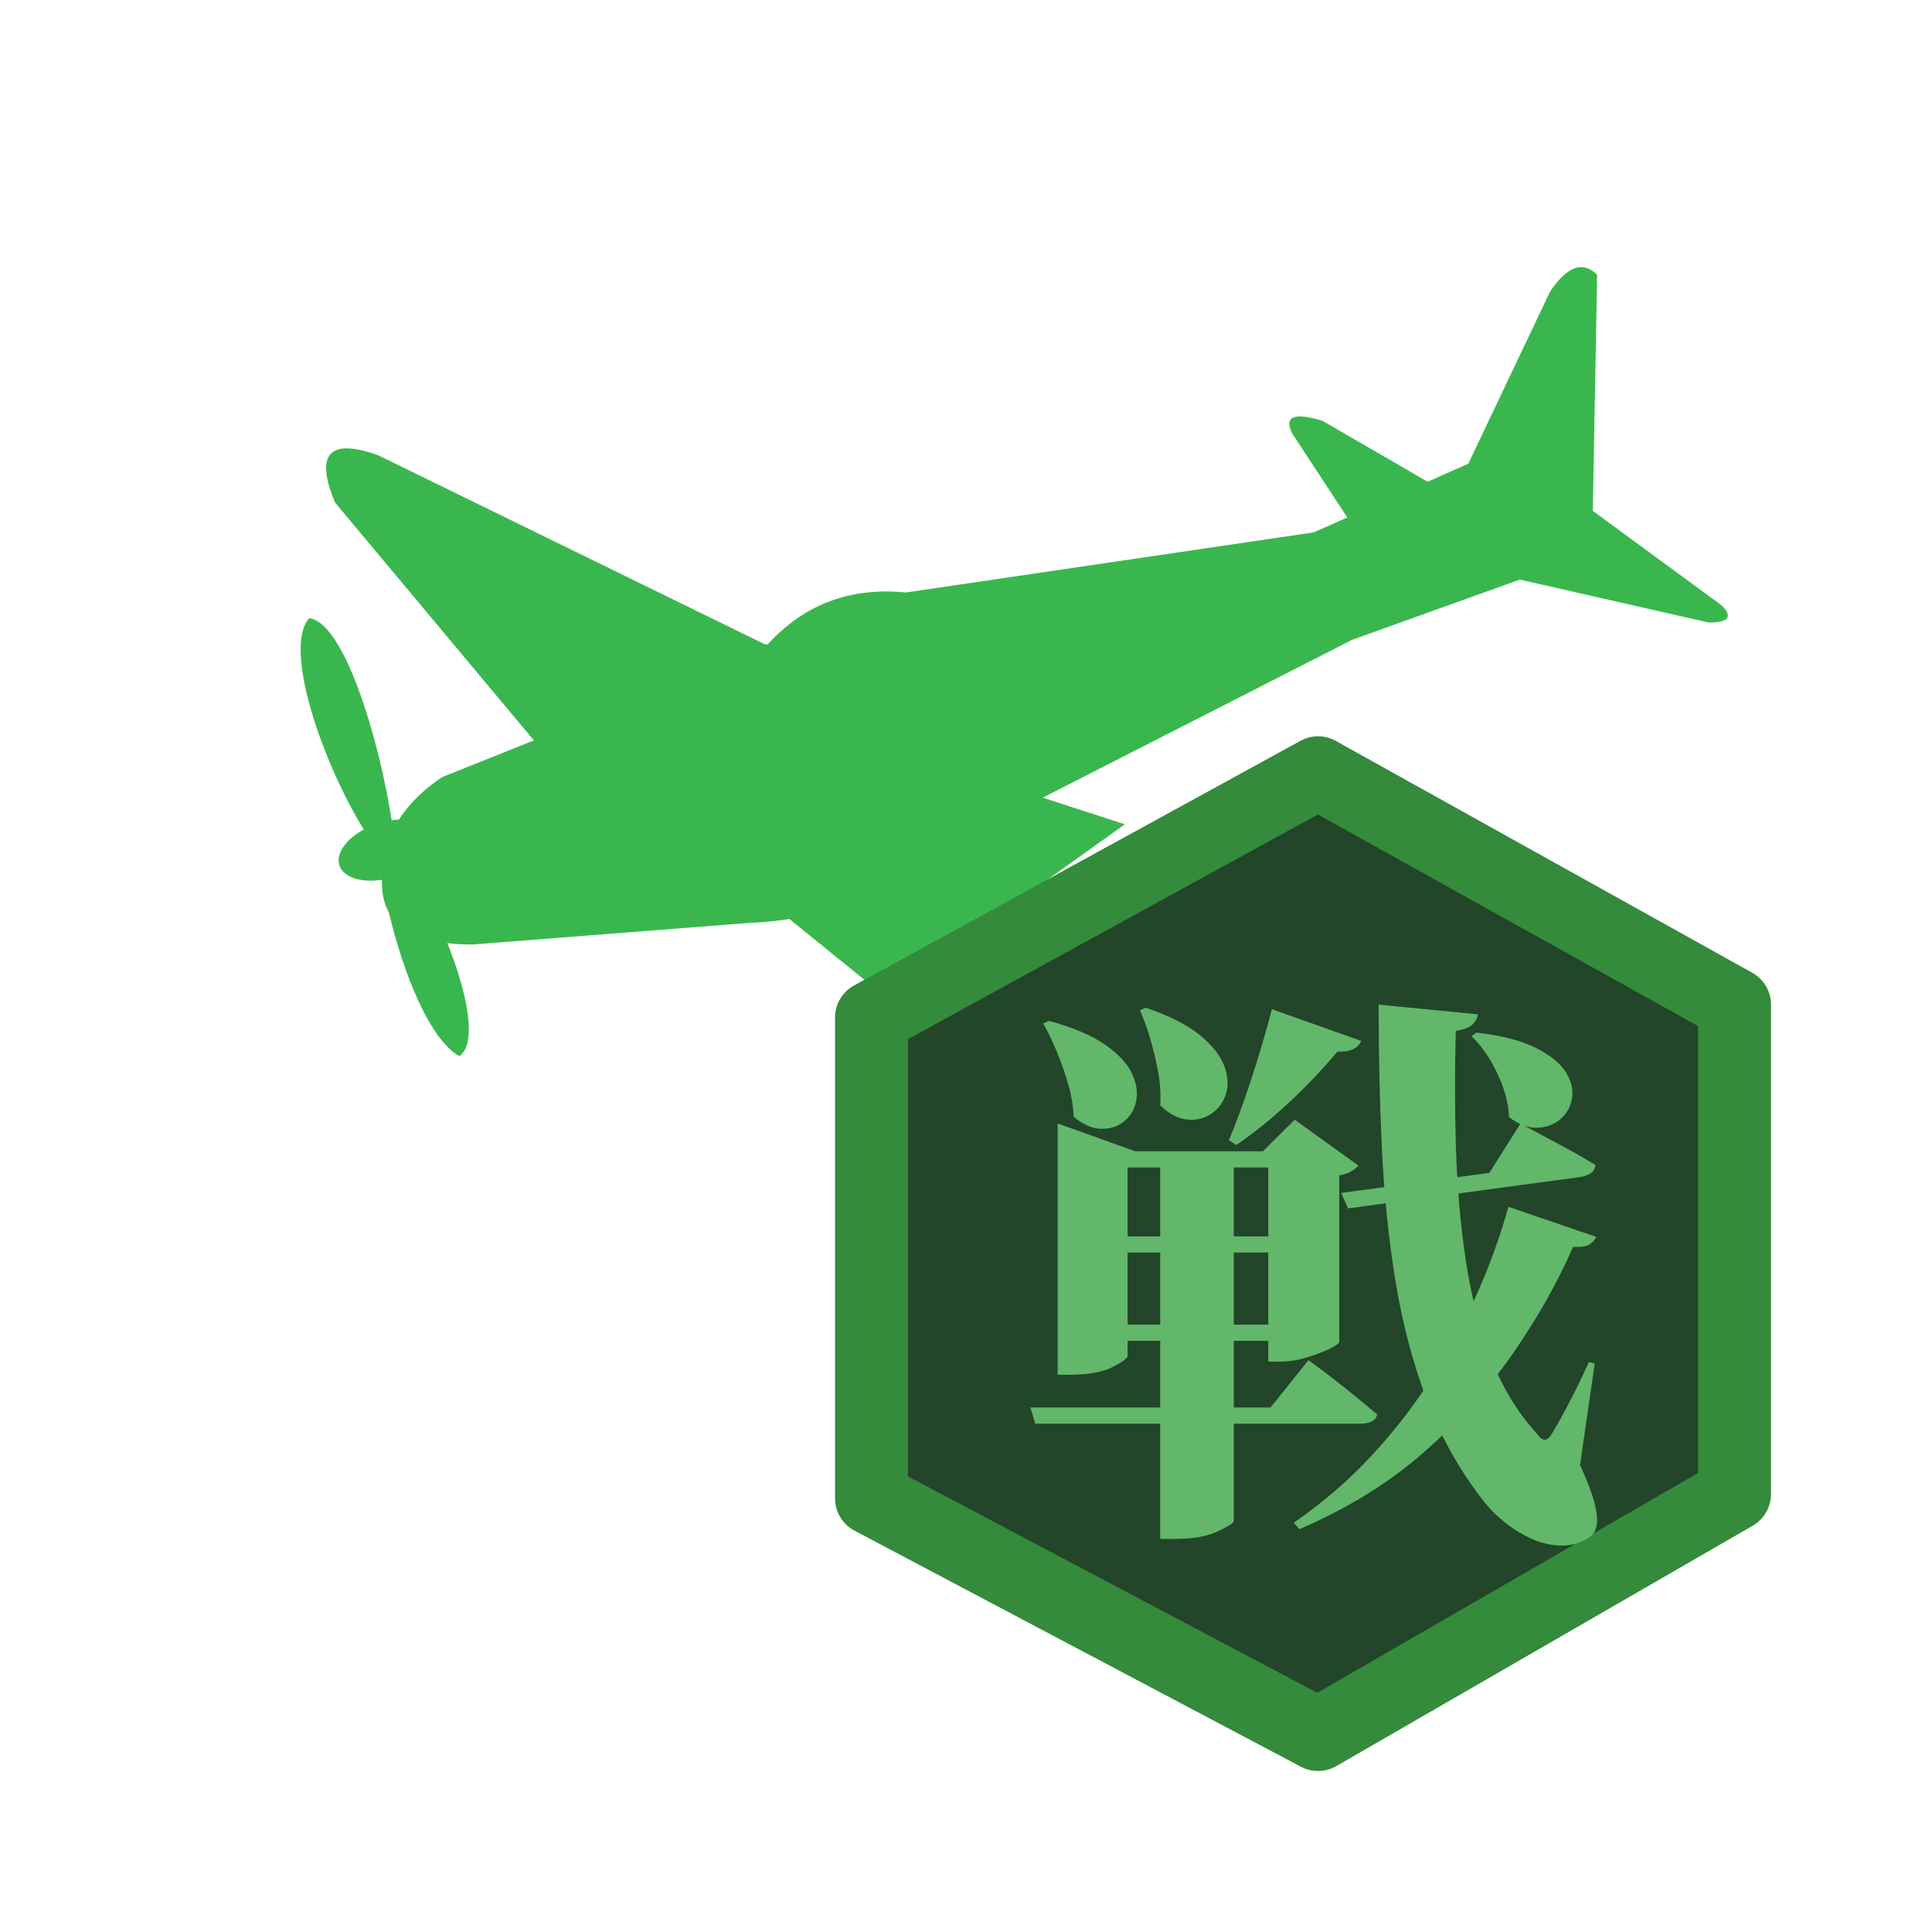
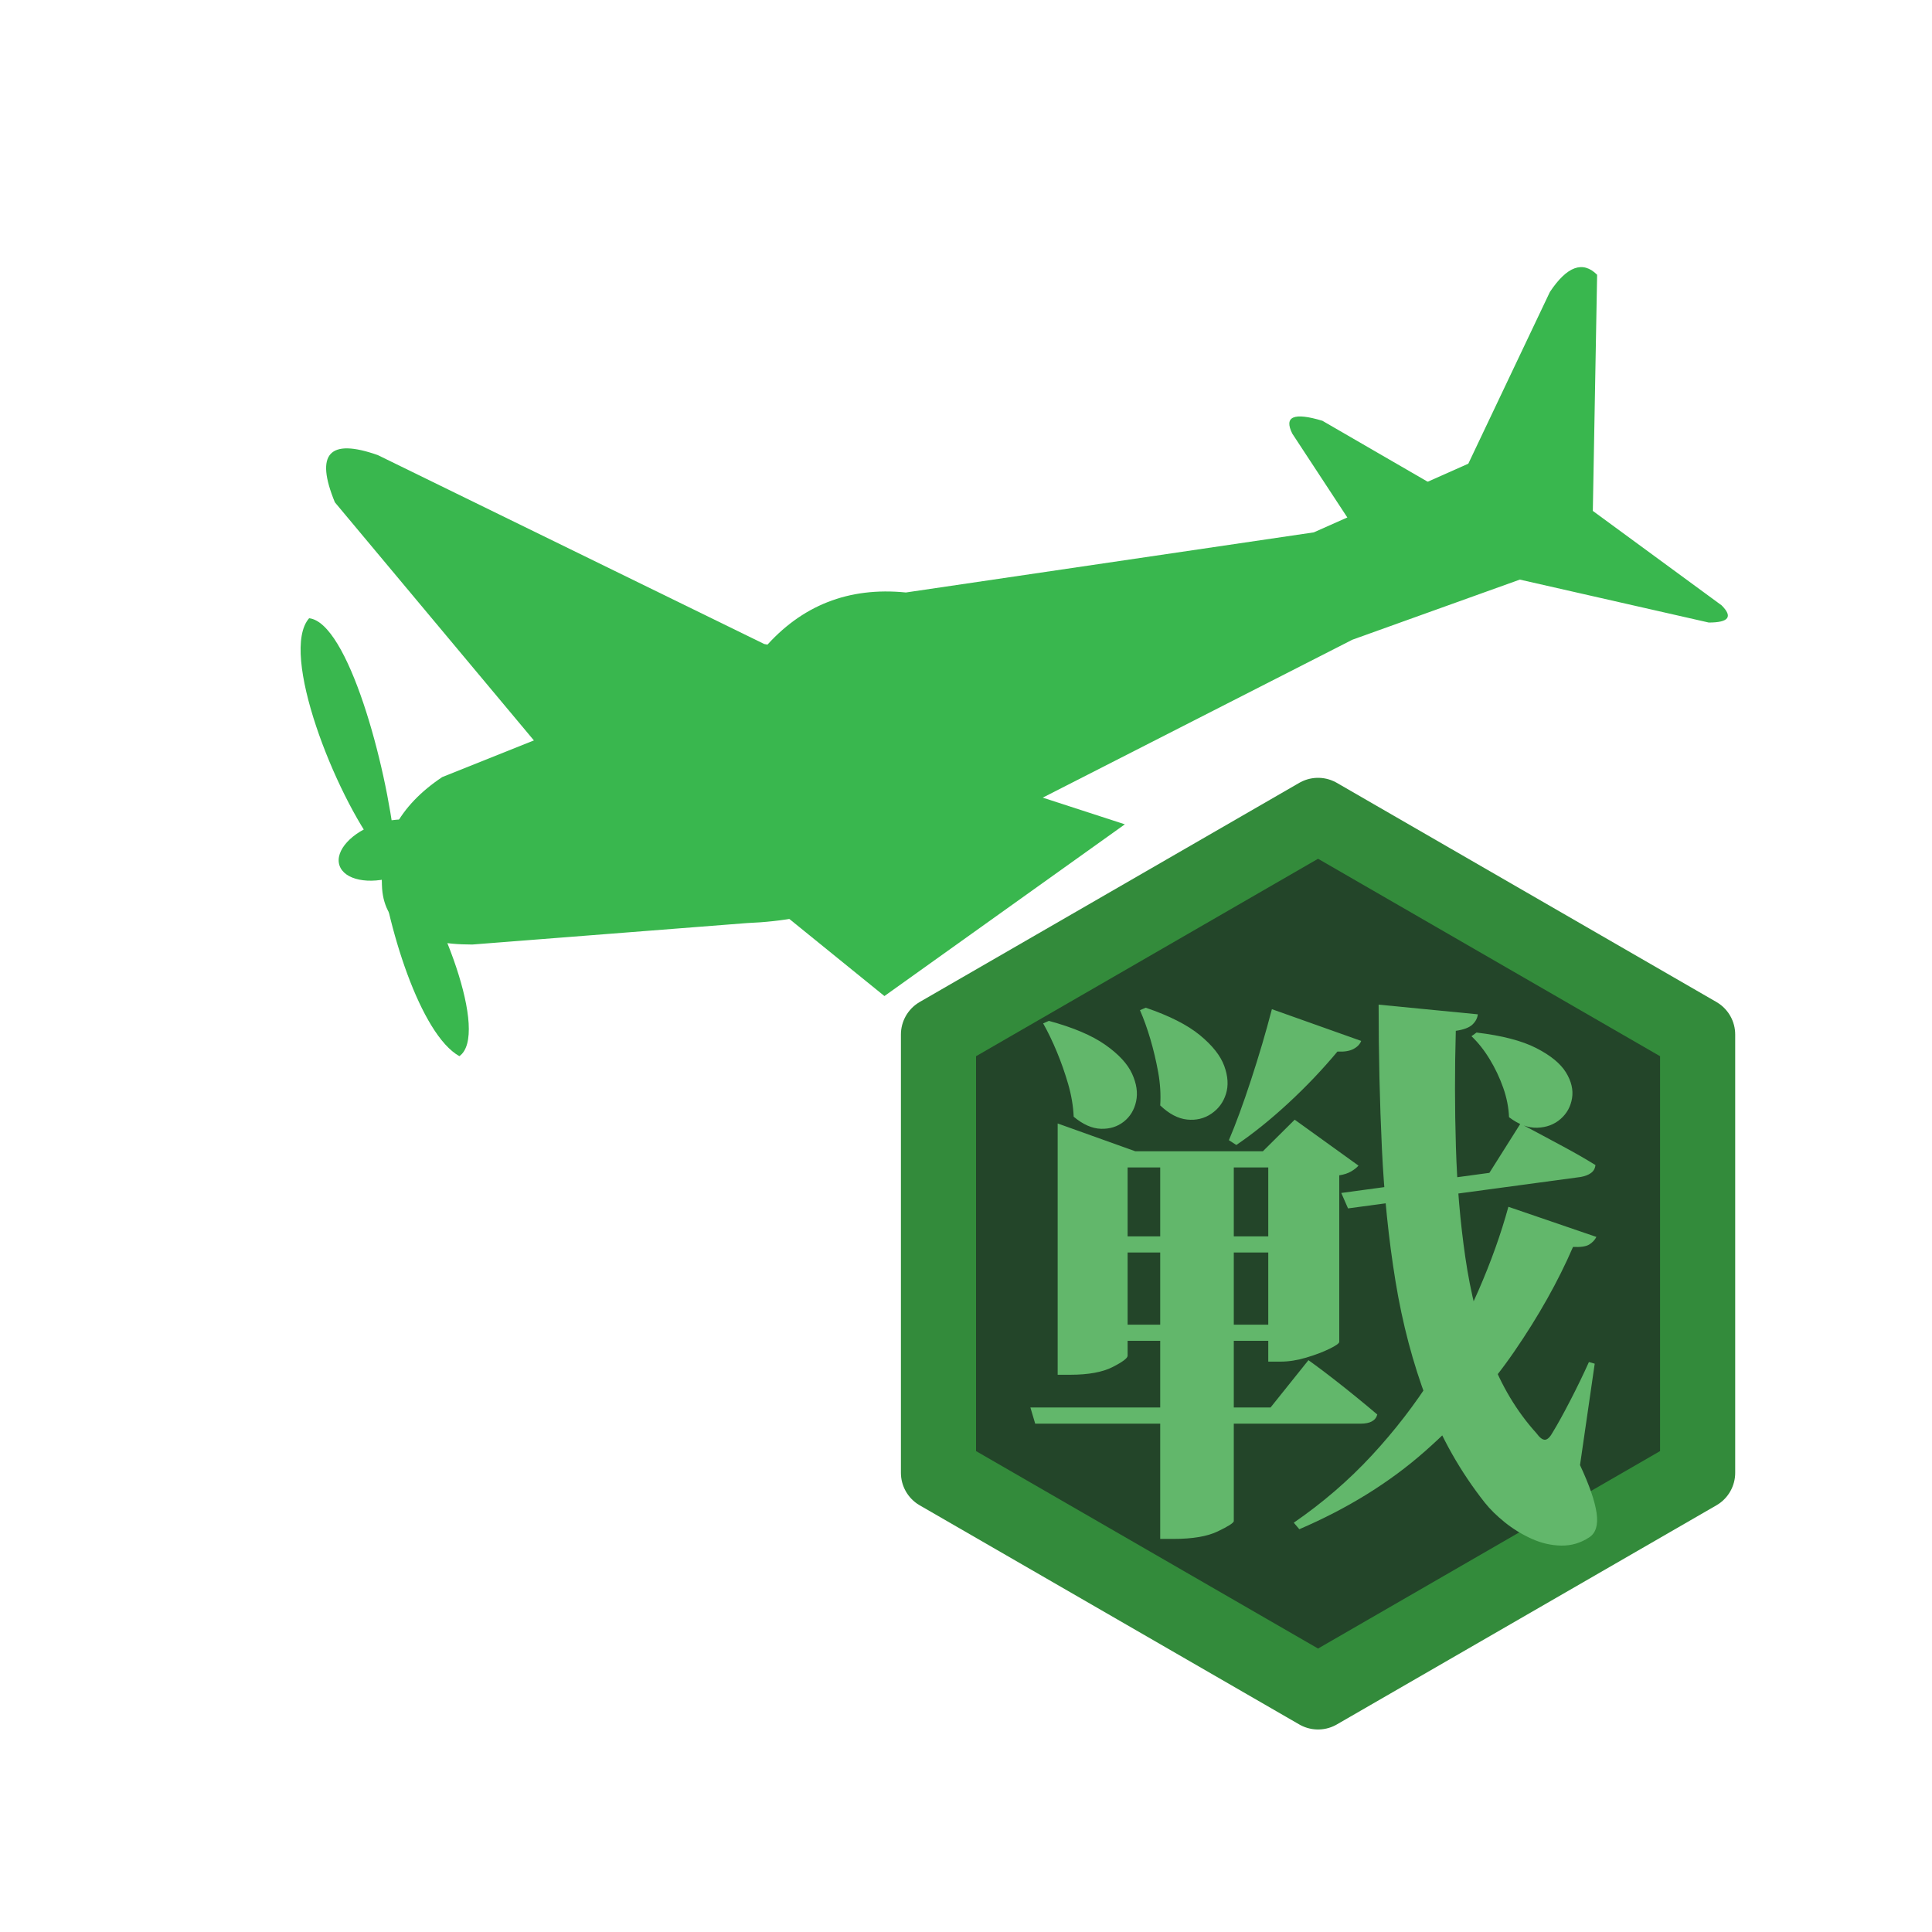
<svg xmlns="http://www.w3.org/2000/svg" viewBox="0 0 45 45">
  <g fill="#39b74e" id="tractor-monoplane">
    <path d="M10.3 18.1L17.8 15.1Q19.1 13.6 21.1 13.8L30.6 12.4 34.2 10.8 36.1 6.8Q36.7 5.9 37.2 6.4L37.1 11.9 40.1 14.1Q40.5 14.5 39.8 14.5L35.4 13.5 31.5 14.9 21.5 20Q19.9 21.4 17.4 21.5L11 22Q9 22 8.9 20.7 8.8 19.1 10.3 18.1Z" />
    <path d="M13.4 18.4L7.8 11.7Q7.1 10 8.8 10.6L17.8 15 21.4 15.7Z M16.9 20.2L20.6 23.2 26.2 19.2 22.2 17.9Z M32.2 13.3L30.1 10.1Q29.8 9.5 30.8 9.8L34.6 12Z" />
    <path d="M8.8 19.8C7.8 18.5 6.5 15.2 7.2 14.4 8.1 14.5 9 17.8 9.2 19.7 10.3 21.2 11.4 24.1 10.7 24.6 9.8 24.1 9 21.6 8.8 19.8Z" />
    <ellipse cx="9" cy="19.8" rx="1.15" ry=".65" transform="rotate(-18 9 19.8)" />
  </g>
-   <path d="M30.7 18L40.4 23.4V34.8L30.7 40.4 20.3 34.9V23.7Z" fill="#234529" stroke="#338b3b" stroke-width="1.7" stroke-linejoin="round" />
+   <path d="M30.7 18.992L39.541 24.096L39.541 34.304L30.7 39.408L21.859 34.304L21.859 24.096Z" fill="#234529" stroke="#338b3b" stroke-width="1.75" stroke-linejoin="round" id="aircraft-hexagon" />
  <path fill="#62b76b" transform="translate(24 36) scale(0.01396528 -0.01332355) translate(-29.02515 94.33935)" d="M74.51 595V643.625L204.034 595H191.169V237.62Q191.169 231.16 165.965 217.74Q140.76 204.32 95.215 204.32H74.51ZM137.895 595H466.375V566.73H137.895ZM137.895 446.215H466.375V418.08H137.895ZM137.895 291.835H466.375V263.7H137.895ZM425.75 595H416.75L469.835 650.22L576.22 569.945Q572.22 564.945 564.247 559.945Q556.275 554.945 544.14 552.945V261.865Q544.14 258 527.692 249.608Q511.245 241.215 488.905 234.255Q466.565 227.295 446.455 227.295H425.75ZM59.835 822.975Q120.46 805.76 153.84 781.192Q187.22 756.625 198.585 730.597Q209.95 704.57 205.327 682.245Q200.705 659.92 184.757 646.757Q168.81 633.595 146.633 634.325Q124.455 635.055 101.21 655.435Q100.075 683.3 92.035 712.435Q83.995 741.57 73.05 769.137Q62.105 796.705 50.295 818.57ZM221.43 845.975Q280.515 824.895 311.76 797.962Q343.005 771.03 352.37 744.07Q361.735 717.11 355.18 695.217Q348.625 673.325 330.812 660.662Q313 648 290.39 650.46Q267.78 652.92 245.535 675.165Q247.265 703.895 242.09 733.597Q236.915 763.3 229.105 791.07Q221.295 818.84 211.755 841.705ZM245.535 595H368.25V-51.675Q367.385 -56.54 341.315 -69.595Q315.245 -82.65 267.97 -82.65H245.535ZM29.025 147.105H429.561L492.78 229.84Q492.78 229.84 504.605 220.812Q516.43 211.785 534.485 197.095Q552.54 182.405 572.027 165.783Q591.515 149.16 607.57 134.835Q603.57 118.835 579.84 118.835H37.025ZM431.805 843.435 580.735 787.945Q577.6 779.215 567.735 773.783Q557.87 768.35 541.14 769.35Q503.76 722.35 459.38 679.31Q415 636.27 372.485 606L360.08 614.405Q377.295 656.73 397.01 719.785Q416.725 782.84 431.805 843.435ZM773.085 802.57Q836.979 794.625 872.764 775.395Q908.549 756.165 922.184 732.975Q935.819 709.785 932.399 687.797Q928.979 665.81 913.235 651.418Q897.49 637.025 874.515 636.188Q851.54 635.35 827.295 654.595Q826.35 680.055 817.568 706.15Q808.785 732.245 795.07 755.907Q781.355 779.57 764.68 796.165ZM547.515 522.135 794.561 557.295 846.32 643.3Q846.32 643.3 867.673 631.407Q889.025 619.515 918.405 602.892Q947.785 586.27 971.435 570.945Q970.57 562.08 964.07 557.08Q957.57 552.08 946.84 550.08L558.785 495.135ZM609.805 851.355 775.25 834.435Q774.25 824.435 766.25 816.502Q758.25 808.57 738.52 805.57Q735.79 704.14 738.695 602.979Q741.6 501.819 754.477 409.199Q767.355 316.579 795.502 237.972Q823.65 159.364 872.865 102.309Q881.27 90.174 887.568 90.742Q893.865 91.309 900.73 104.714Q912.19 124.309 929.407 159.202Q946.625 194.094 960.545 226.554L970.22 223.689L945.705 46.414Q969.03 -5.995 973.327 -37.188Q977.625 -68.38 961.38 -79.705Q939.81 -94.76 914.47 -94.327Q889.13 -93.895 864.75 -82.272Q840.371 -70.65 820.181 -53.595Q799.991 -36.54 786.856 -19.215Q725.586 62.275 690.411 159.655Q655.236 257.034 637.993 367.602Q620.75 478.169 615.278 599.817Q609.805 721.465 609.805 851.355ZM826.24 497.95 973.034 445.27Q969.034 437.135 961.034 431.973Q953.034 426.81 934.034 427.81Q896.979 337.89 836.06 244.93Q775.14 151.97 687.03 70.47Q598.92 -11.03 477.565 -65.705L468.295 -54.3Q540.485 -2.245 598.418 63.31Q656.35 128.865 700.62 202.42Q744.89 275.975 776.363 351.665Q807.835 427.355 826.24 497.95Z" />
</svg>
